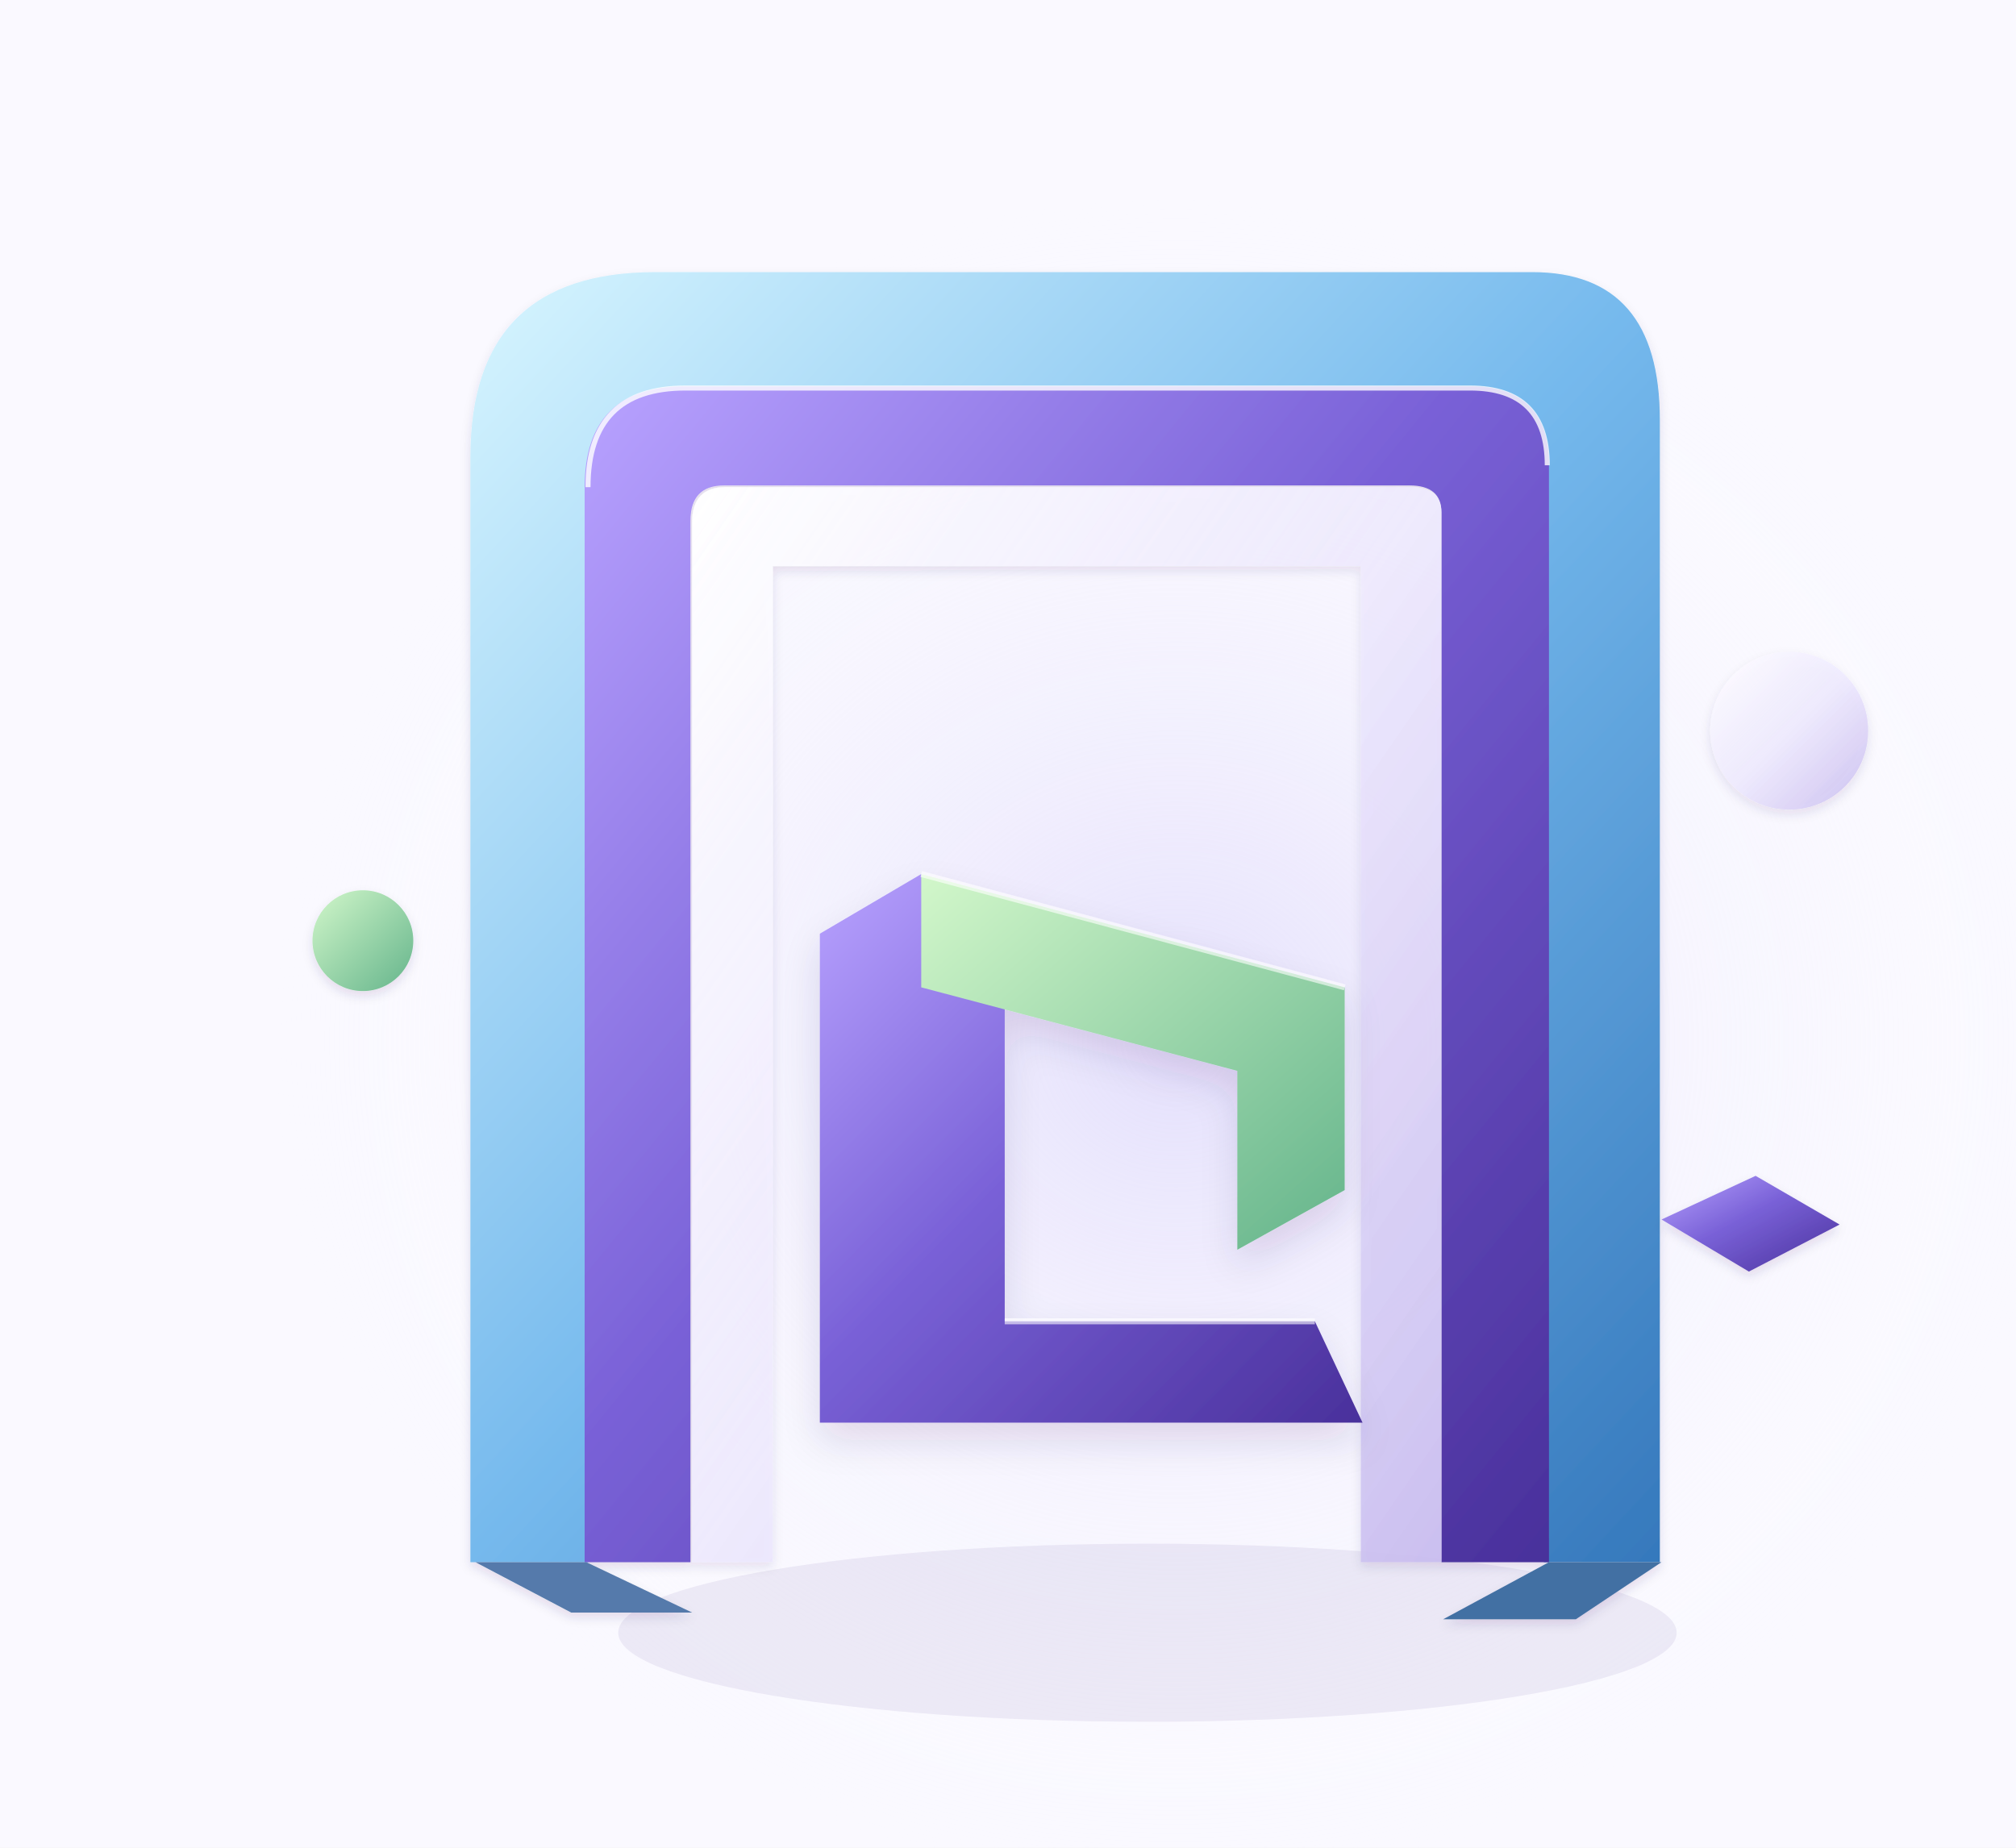
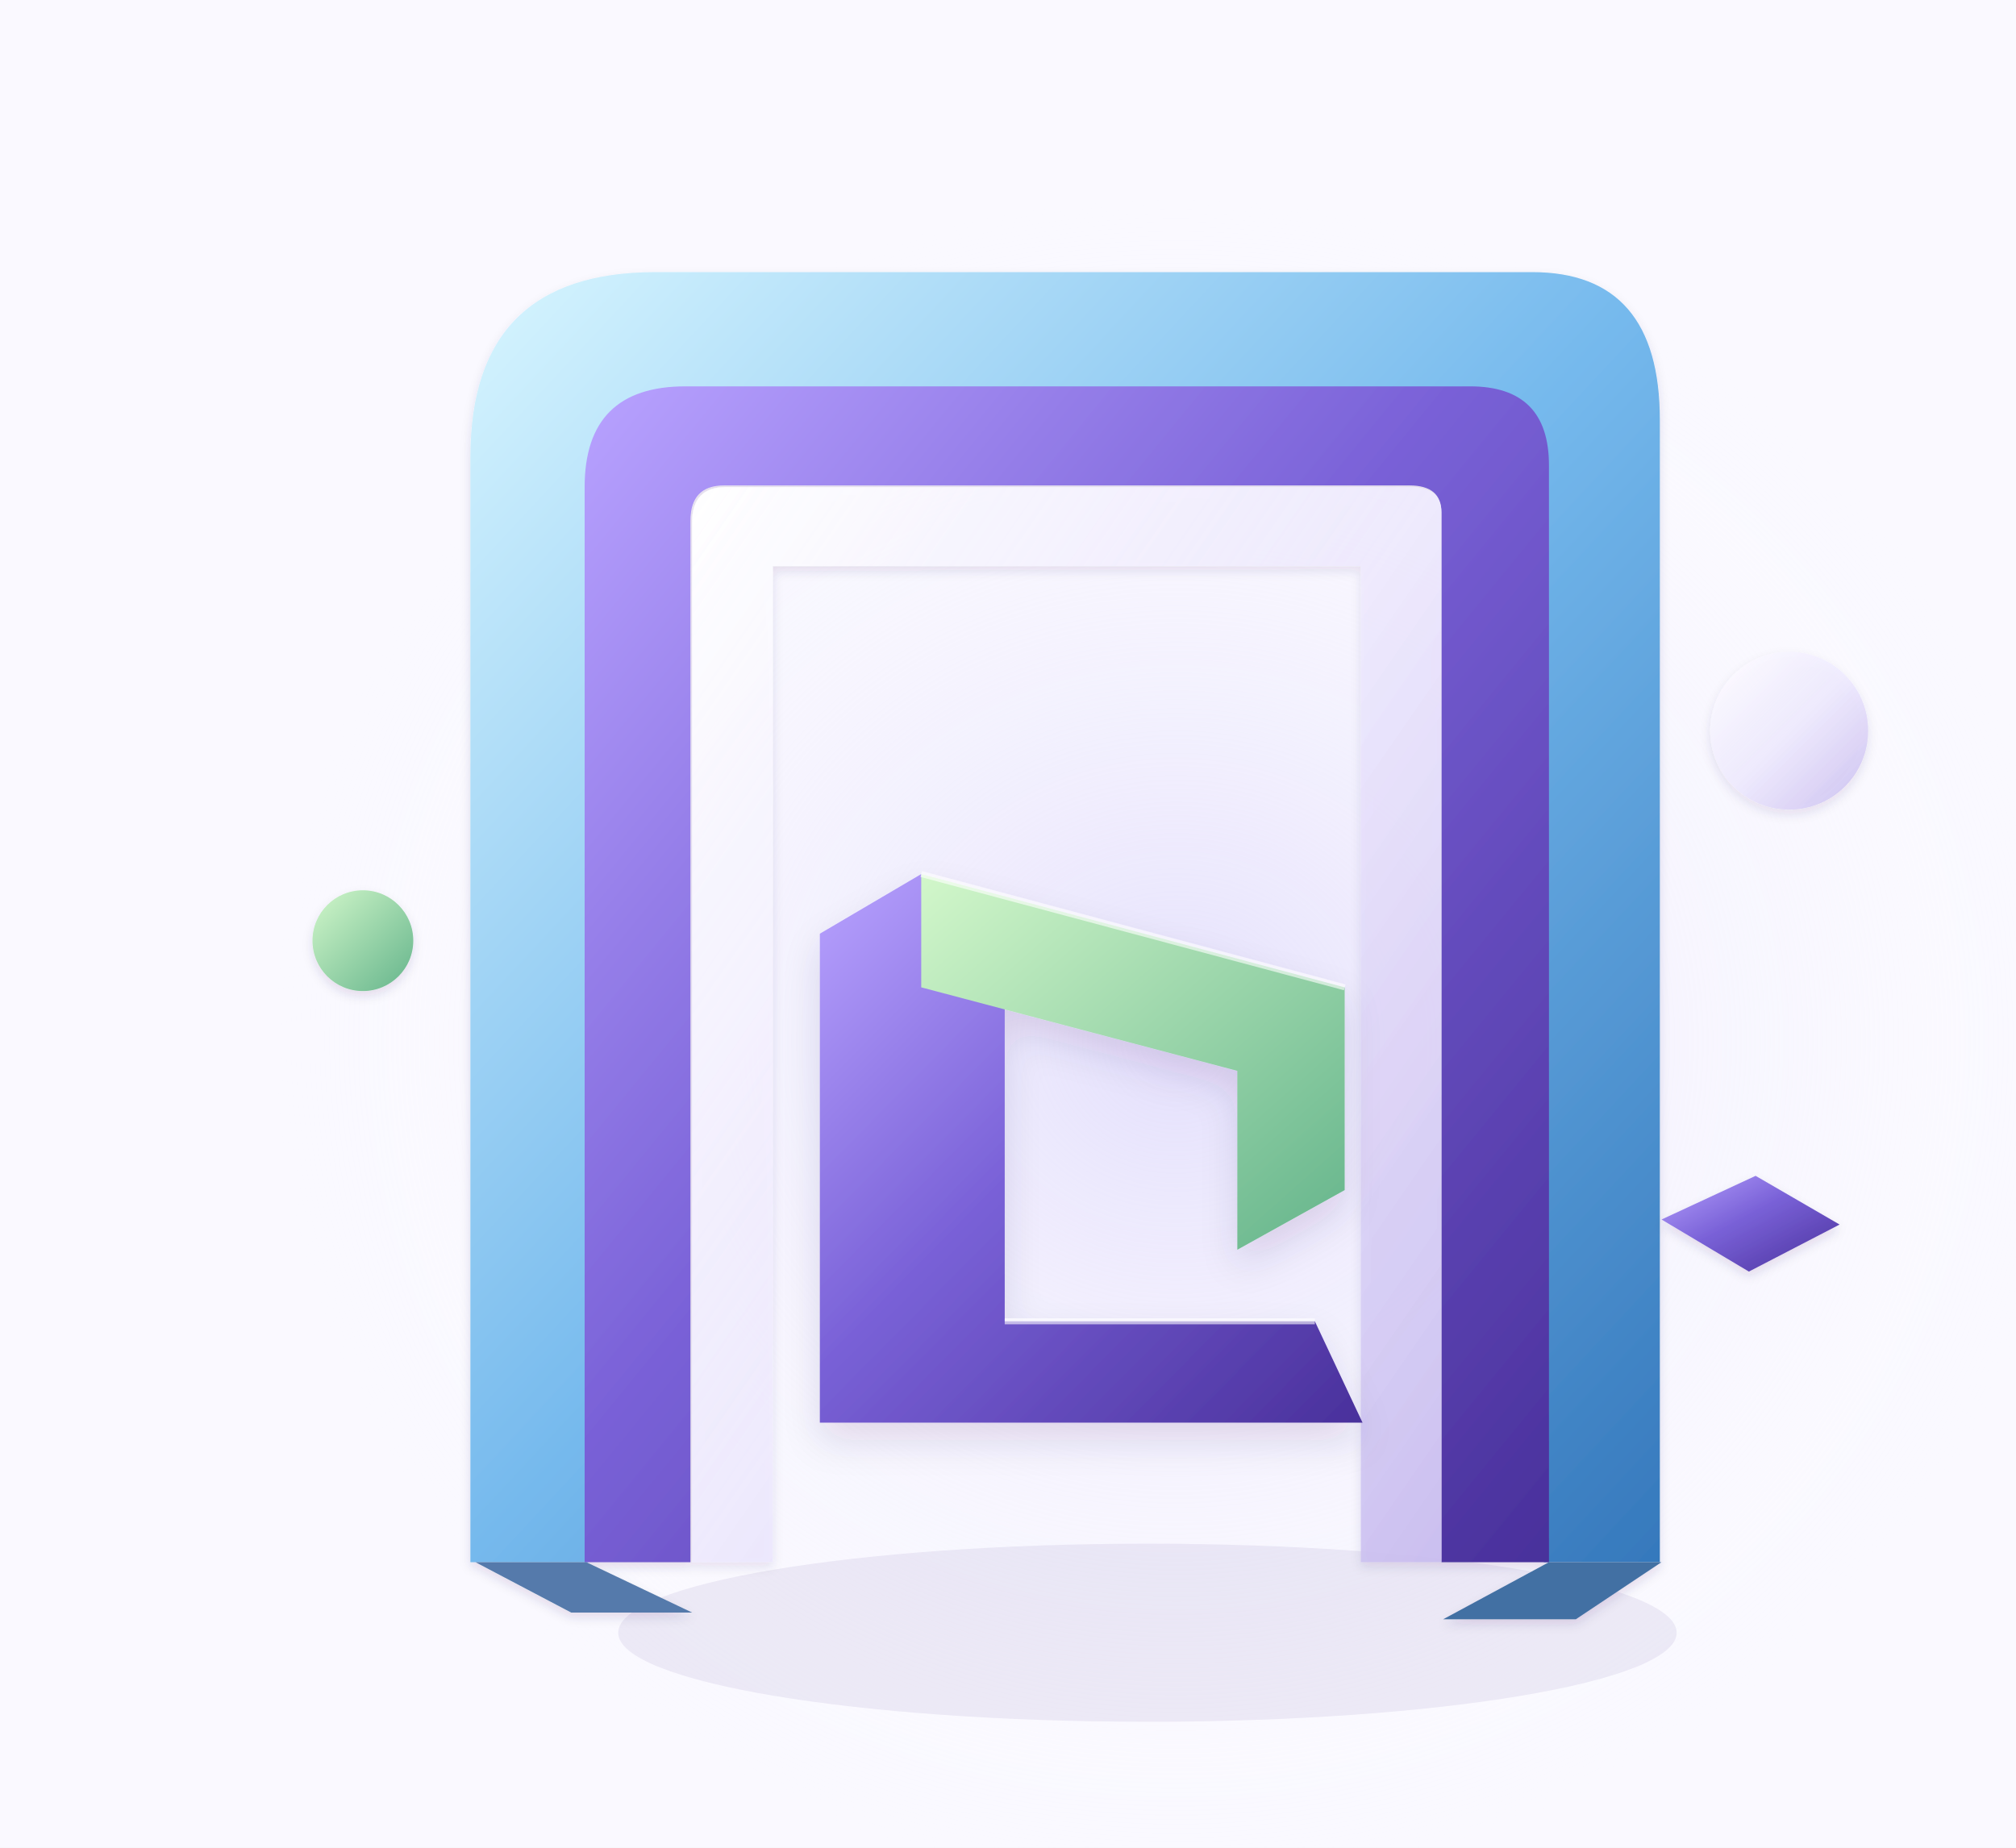
<svg xmlns="http://www.w3.org/2000/svg" viewBox="0 0 1200 1100" role="img" aria-labelledby="title">
  <defs>
    <linearGradient id="violet" x1="0" y1="0" x2="1" y2="1">
      <stop stop-color="#b8a2ff" />
      <stop offset=".45" stop-color="#7961d7" />
      <stop offset="1" stop-color="#49309b" />
    </linearGradient>
    <linearGradient id="blue" x1="0" y1="0" x2="1" y2="1">
      <stop stop-color="#d8f6ff" />
      <stop offset=".5" stop-color="#75b9ed" />
      <stop offset="1" stop-color="#3578bc" />
    </linearGradient>
    <linearGradient id="glass" x1="0" y1="0" x2="1" y2="1">
      <stop stop-color="#fff" stop-opacity=".98" />
      <stop offset=".5" stop-color="#eee9ff" stop-opacity=".8" />
      <stop offset="1" stop-color="#c8bbef" stop-opacity=".9" />
    </linearGradient>
    <linearGradient id="mint" x1="0" y1="0" x2="1" y2="1">
      <stop stop-color="#d2f7ca" />
      <stop offset="1" stop-color="#64b48b" />
    </linearGradient>
    <radialGradient id="halo">
      <stop stop-color="#ddd7fb" stop-opacity=".75" />
      <stop offset="1" stop-color="#fff" stop-opacity="0" />
    </radialGradient>
    <filter id="shadow" x="-40%" y="-40%" width="180%" height="190%">
      <feDropShadow dx="0" dy="18" stdDeviation="15" flood-color="#4e3584" flood-opacity=".18" />
      <feDropShadow dx="0" dy="3" stdDeviation="3" flood-color="#342357" flood-opacity=".12" />
    </filter>
  </defs>
  <rect width="1200" height="1100" fill="#faf9ff" />
  <ellipse cx="700" cy="620" rx="540" ry="510" fill="url(#halo)" />
  <ellipse cx="683" cy="972" rx="315" ry="53" fill="#7f6baf" opacity=".12" />
  <g filter="url(#shadow)">
    <path d="M280 930V272Q280 162 390 162H912Q988 162 988 250V930H919V277Q919 232 875 232H408Q350 232 350 290V930Z" fill="url(#blue)" />
    <path d="M348 930V290Q348 230 408 230H875Q922 230 922 277V930H858V305Q858 289 839 289H431Q411 289 411 310V930Z" fill="url(#violet)" />
    <path d="M412 930V311Q412 290 432 290H839Q858 290 858 305V930H810V337H460V930Z" fill="url(#glass)" />
-     <path d="M350 290Q350 231 408 231H875Q921 231 921 277" stroke="#fff" stroke-opacity=".8" stroke-width="3" fill="none" />
    <path d="M283 930L349 930L412 960L340 960Z" fill="#547aab" />
    <path d="M922 930L989 930L938 964L859 964Z" fill="#436fa3" />
  </g>
  <g transform="translate(417 460) scale(3.55)" filter="url(#shadow)">
    <path fill="url(#violet)" d="M20 27L37 17L51 35V92H103L111 109H20Z" />
    <path fill="url(#mint)" d="M37 17L108 36V70L90 80V50L37 36Z" />
    <path d="M37 17L108 36M51 92H103" stroke="#fff" stroke-opacity=".6" fill="none" />
  </g>
  <circle cx="1065" cy="435" r="47" fill="url(#glass)" filter="url(#shadow)" />
  <circle cx="216" cy="560" r="30" fill="url(#mint)" filter="url(#shadow)" />
  <path d="M989 726L1045 700L1095 729L1041 757Z" fill="url(#violet)" filter="url(#shadow)" />
</svg>
